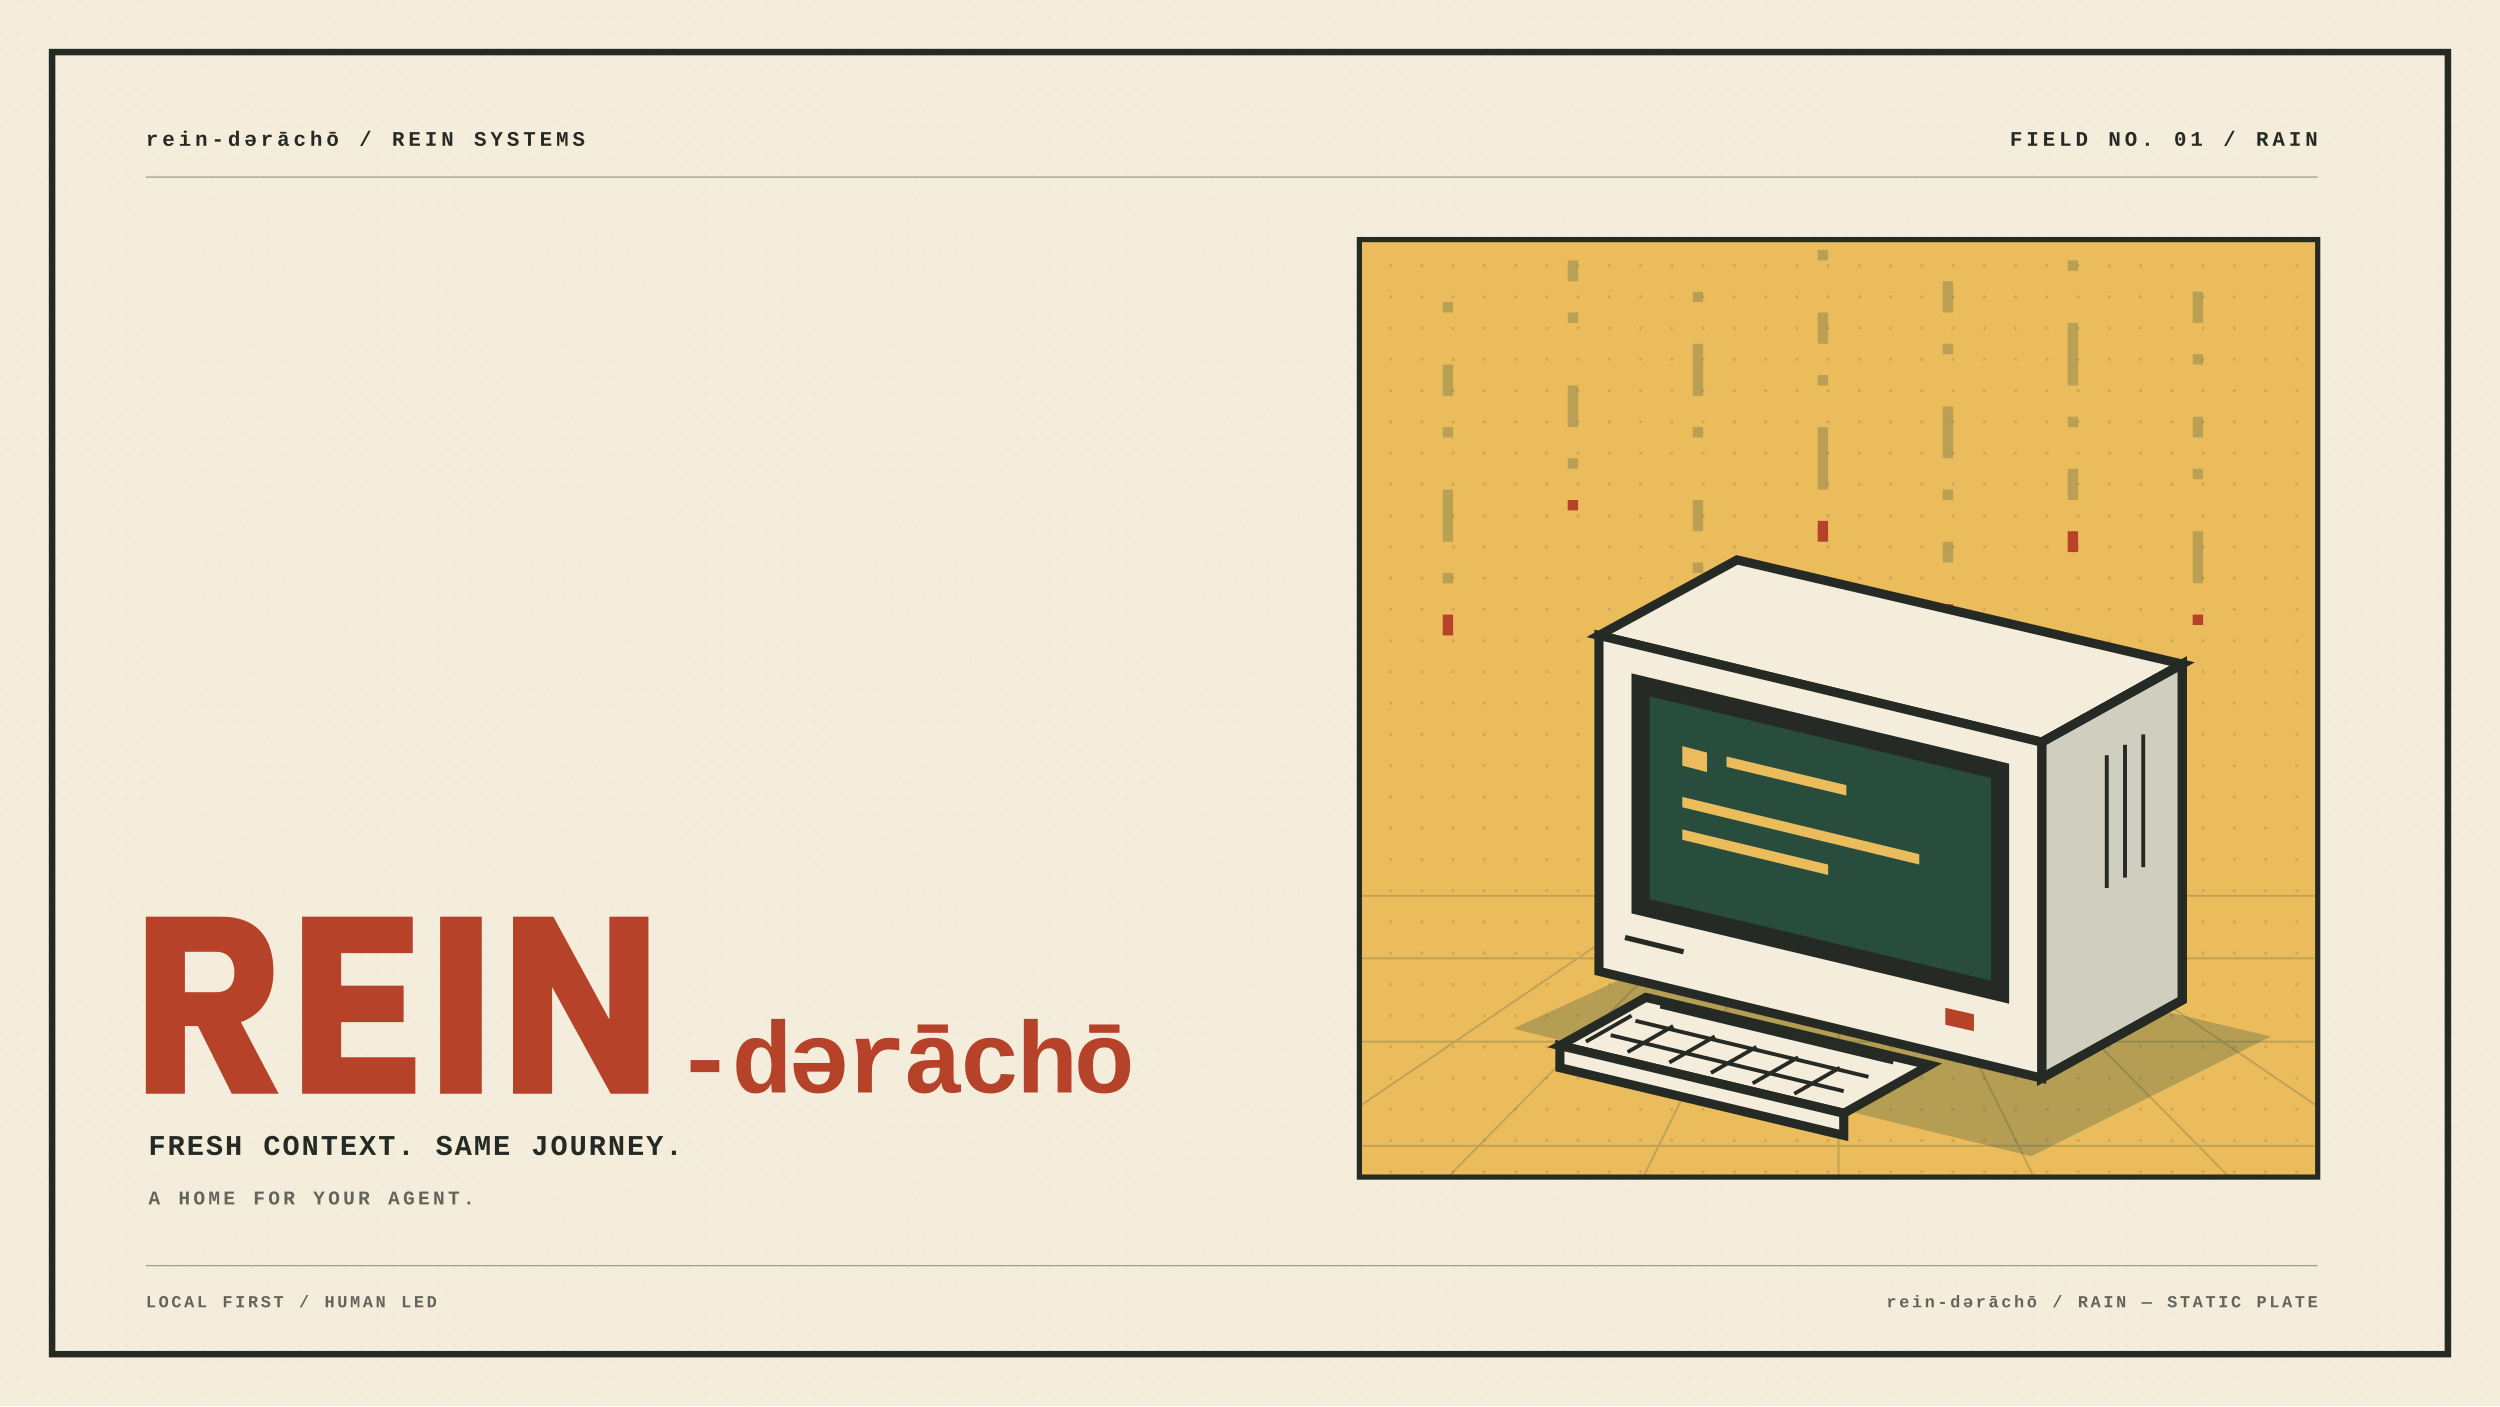
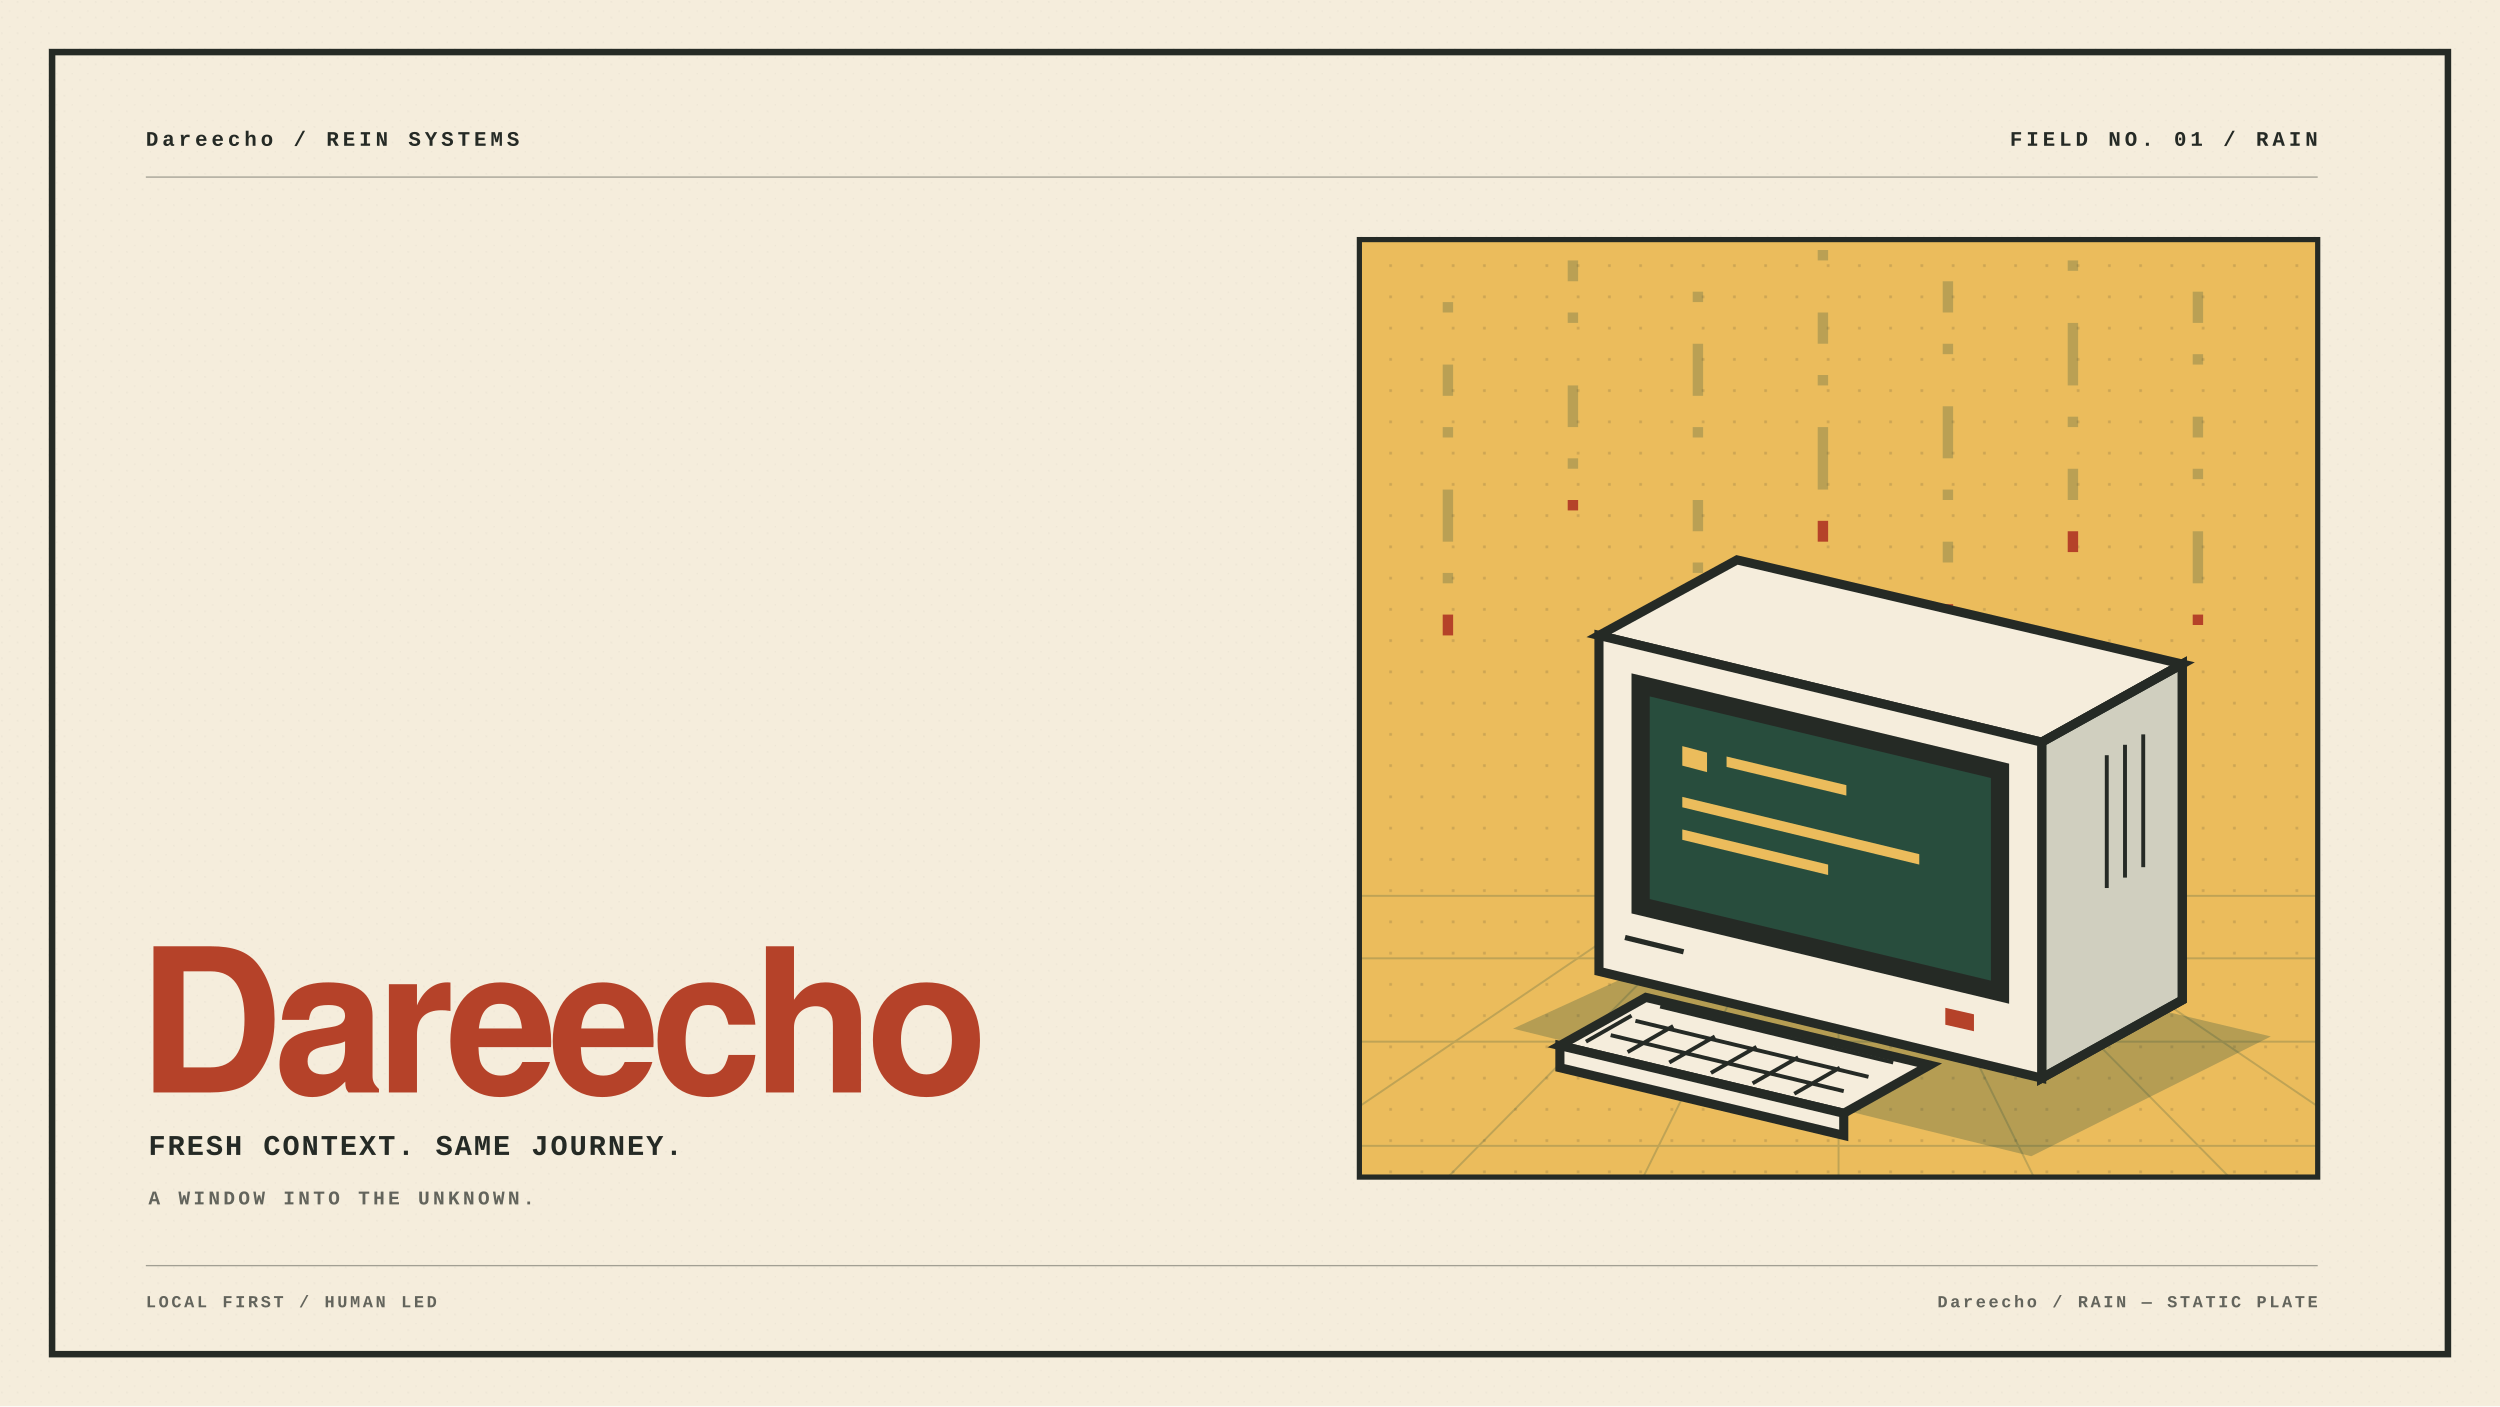
<svg xmlns="http://www.w3.org/2000/svg" width="1920" height="1080" viewBox="0 0 1920 1080" role="img" aria-labelledby="title description">
  <defs>
    <pattern id="paper" width="12" height="12" patternUnits="userSpaceOnUse">
      <rect x="1" y="1" width="1" height="1" fill="#252a25" opacity="0.055" />
      <rect x="7" y="8" width="1" height="1" fill="#252a25" opacity="0.035" />
    </pattern>
    <pattern id="diagram-dots" width="24" height="24" patternUnits="userSpaceOnUse">
      <rect x="11" y="11" width="2" height="2" fill="#252a25" opacity="0.16" />
    </pattern>
    <clipPath id="field">
      <rect x="1044" y="184" width="736" height="720" />
    </clipPath>
  </defs>
  <rect width="1920" height="1080" fill="#f5eddc" />
  <rect width="1920" height="1080" fill="url(#paper)" />
  <rect x="40" y="40" width="1840" height="1000" fill="none" stroke="#252a25" stroke-width="5" />
  <g fill="#252a25" font-family="SFMono-Regular, Consolas, Liberation Mono, monospace" font-size="16" font-weight="600" letter-spacing="3">
-     <text x="112" y="112">rein-dərāchō / REIN SYSTEMS</text>
+     <text x="112" y="112">Dareecho / REIN SYSTEMS</text>
    <text x="1780" y="112" text-anchor="end">FIELD NO. 01 / RAIN</text>
  </g>
  <path d="M112 136H1780" fill="none" stroke="#252a25" stroke-width="1" opacity="0.4" />
  <rect x="1044" y="184" width="736" height="720" fill="#ebbc5c" />
  <rect x="1044" y="184" width="736" height="720" fill="url(#diagram-dots)" />
  <g clip-path="url(#field)">
    <g fill="none" stroke="#284d3d" stroke-width="1.5" opacity="0.23">
      <path d="M1044 688H1780M1044 736H1780M1044 800H1780M1044 880H1780" />
      <path d="M1412 600 964 904M1412 600 1112 904M1412 600 1262 904M1412 600V904M1412 600 1562 904M1412 600 1712 904M1412 600 1860 904" />
    </g>
    <g fill="#284d3d" opacity="0.25">
      <path d="M1108 232h8v8h-8zM1108 280h8v24h-8zM1108 328h8v8h-8zM1108 376h8v40h-8zM1108 440h8v8h-8z" />
      <path d="M1204 200h8v16h-8zM1204 240h8v8h-8zM1204 296h8v32h-8zM1204 352h8v8h-8z" />
      <path d="M1300 224h8v8h-8zM1300 264h8v40h-8zM1300 328h8v8h-8zM1300 384h8v24h-8zM1300 432h8v8h-8z" />
      <path d="M1396 192h8v8h-8zM1396 240h8v24h-8zM1396 288h8v8h-8zM1396 328h8v48h-8z" />
      <path d="M1492 216h8v24h-8zM1492 264h8v8h-8zM1492 312h8v40h-8zM1492 376h8v8h-8zM1492 416h8v16h-8z" />
      <path d="M1588 200h8v8h-8zM1588 248h8v48h-8zM1588 320h8v8h-8zM1588 360h8v24h-8z" />
      <path d="M1684 224h8v24h-8zM1684 272h8v8h-8zM1684 320h8v16h-8zM1684 360h8v8h-8zM1684 408h8v40h-8z" />
    </g>
    <g fill="#b54229">
      <path d="M1108 472h8v16h-8zM1204 384h8v8h-8zM1300 472h8v8h-8zM1396 400h8v16h-8zM1492 464h8v8h-8zM1588 408h8v16h-8zM1684 472h8v8h-8z" />
    </g>
    <path d="m1162 790 398 98 184-92-392-93z" fill="#284d3d" opacity="0.28" />
    <g stroke="#252a25" stroke-width="7" stroke-linejoin="miter">
      <path d="m1228 488 106-58 342 80-108 60z" fill="#f5eddc" />
      <path d="m1568 570 108-60v258l-108 60z" fill="#f5eddc" />
      <path d="m1568 570 108-60v258l-108 60z" fill="#284d3d" fill-opacity="0.18" />
      <path d="m1228 488 340 82v258l-340-82z" fill="#f5eddc" />
      <path d="m1260 526 276 66v170l-276-66z" fill="#284d3d" />
      <path d="m1260 526 276 66v170l-276-66z" fill="none" stroke-width="14" />
      <path d="m1264 766 218 52-66 37-218-52z" fill="#f5eddc" />
      <path d="m1198 803 218 52v17l-218-52z" fill="#f5eddc" />
    </g>
    <g fill="#ebbc5c">
      <path d="m1292 573 19 5v15l-19-5zM1326 581l92 22v8l-92-22zM1292 612l182 44v8l-182-44zM1292 637l112 27v8l-112-27z" />
    </g>
    <g fill="none" stroke="#252a25" stroke-width="3">
      <path d="m1237 795 179 43M1256 784l179 43M1275 773l179 43M1253 780l-35 20M1285 788l-35 20M1317 796l-35 20M1349 804l-35 20M1381 812l-35 20M1413 820l-35 20" />
      <path d="M1618 580v102M1632 572v102M1646 564v102" />
    </g>
    <path d="m1494 774 22 5v13l-22-5z" fill="#b54229" />
    <path d="m1248 720 45 11" stroke="#252a25" stroke-width="4" />
  </g>
  <rect x="1044" y="184" width="736" height="720" fill="none" stroke="#252a25" stroke-width="4" />
-   <g fill="#b54229" transform="translate(112 704)">
-     <path fill-rule="evenodd" d="M0 0h58c27 0 40 16 40 42 0 20-9 33-25 39l29 55H66L40 84H30v52H0zm30 27v31h24c9 0 14-5 14-15s-5-16-14-16z" />
-     <path d="M120 0h85v28h-55v25h48v28h-48v27h57v28h-87zM226 0h32v136h-32zM282 0h31l43 79V0h30v136h-29l-45-82v82h-30z" />
-   </g>
-   <text x="518" y="839" fill="#b54229" font-family="SFMono-Regular, Consolas, Liberation Mono, monospace" font-size="78" font-weight="700" letter-spacing="-3">-dərāchō</text>
+   <text x="106" y="839" fill="#b54229" font-family="Arial Black, Helvetica, Liberation Sans, sans-serif" font-size="154" font-weight="900" letter-spacing="-7">Dareecho</text>
  <g fill="#252a25" font-family="SFMono-Regular, Consolas, Liberation Mono, monospace" font-weight="600">
    <text x="114" y="887" font-size="22" letter-spacing="1.5">FRESH CONTEXT. SAME JOURNEY.</text>
-     <text x="114" y="925" font-size="15" letter-spacing="2.5" opacity="0.7">A HOME FOR YOUR AGENT.</text>
+     <text x="114" y="925" font-size="15" letter-spacing="2.5" opacity="0.7">A WINDOW INTO THE UNKNOWN.</text>
  </g>
  <path d="M112 972H1780" fill="none" stroke="#252a25" stroke-width="1" opacity="0.4" />
  <g fill="#252a25" font-family="SFMono-Regular, Consolas, Liberation Mono, monospace" font-size="13" font-weight="600" letter-spacing="2" opacity="0.7">
    <text x="112" y="1004">LOCAL FIRST / HUMAN LED</text>
-     <text x="1780" y="1004" text-anchor="end">rein-dərāchō / RAIN — STATIC PLATE</text>
+     <text x="1780" y="1004" text-anchor="end">Dareecho / RAIN — STATIC PLATE</text>
  </g>
</svg>
